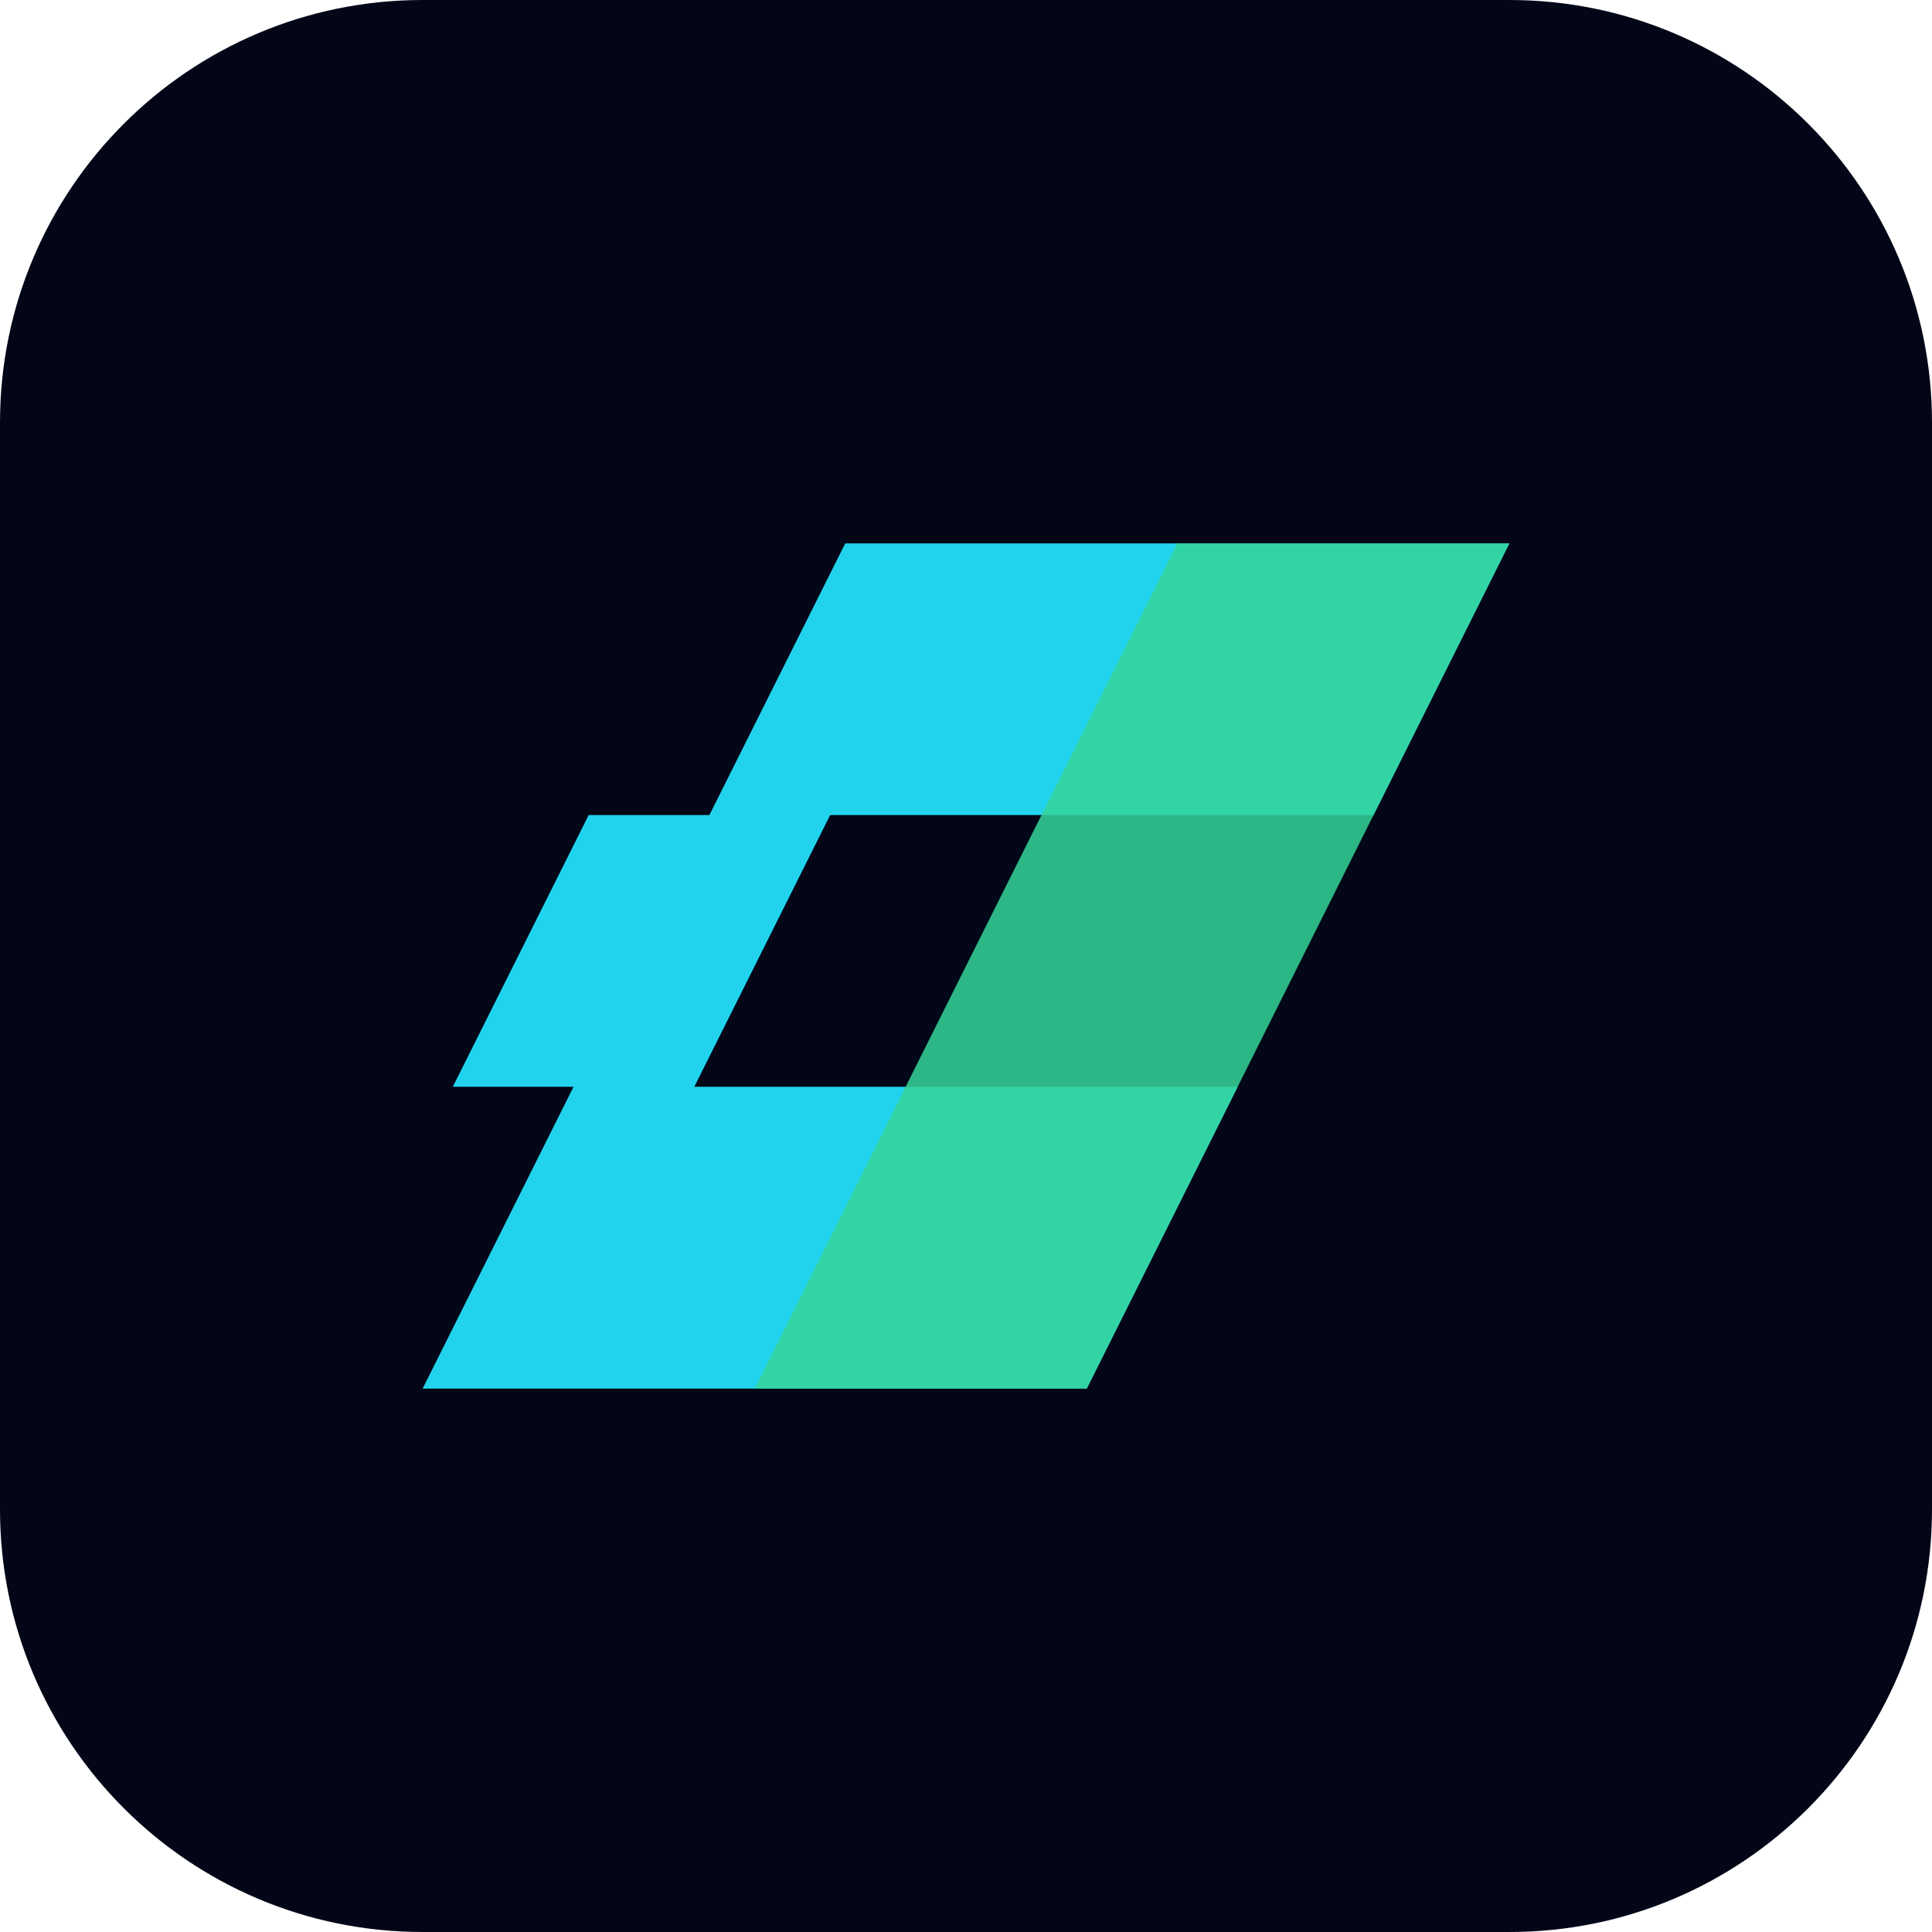
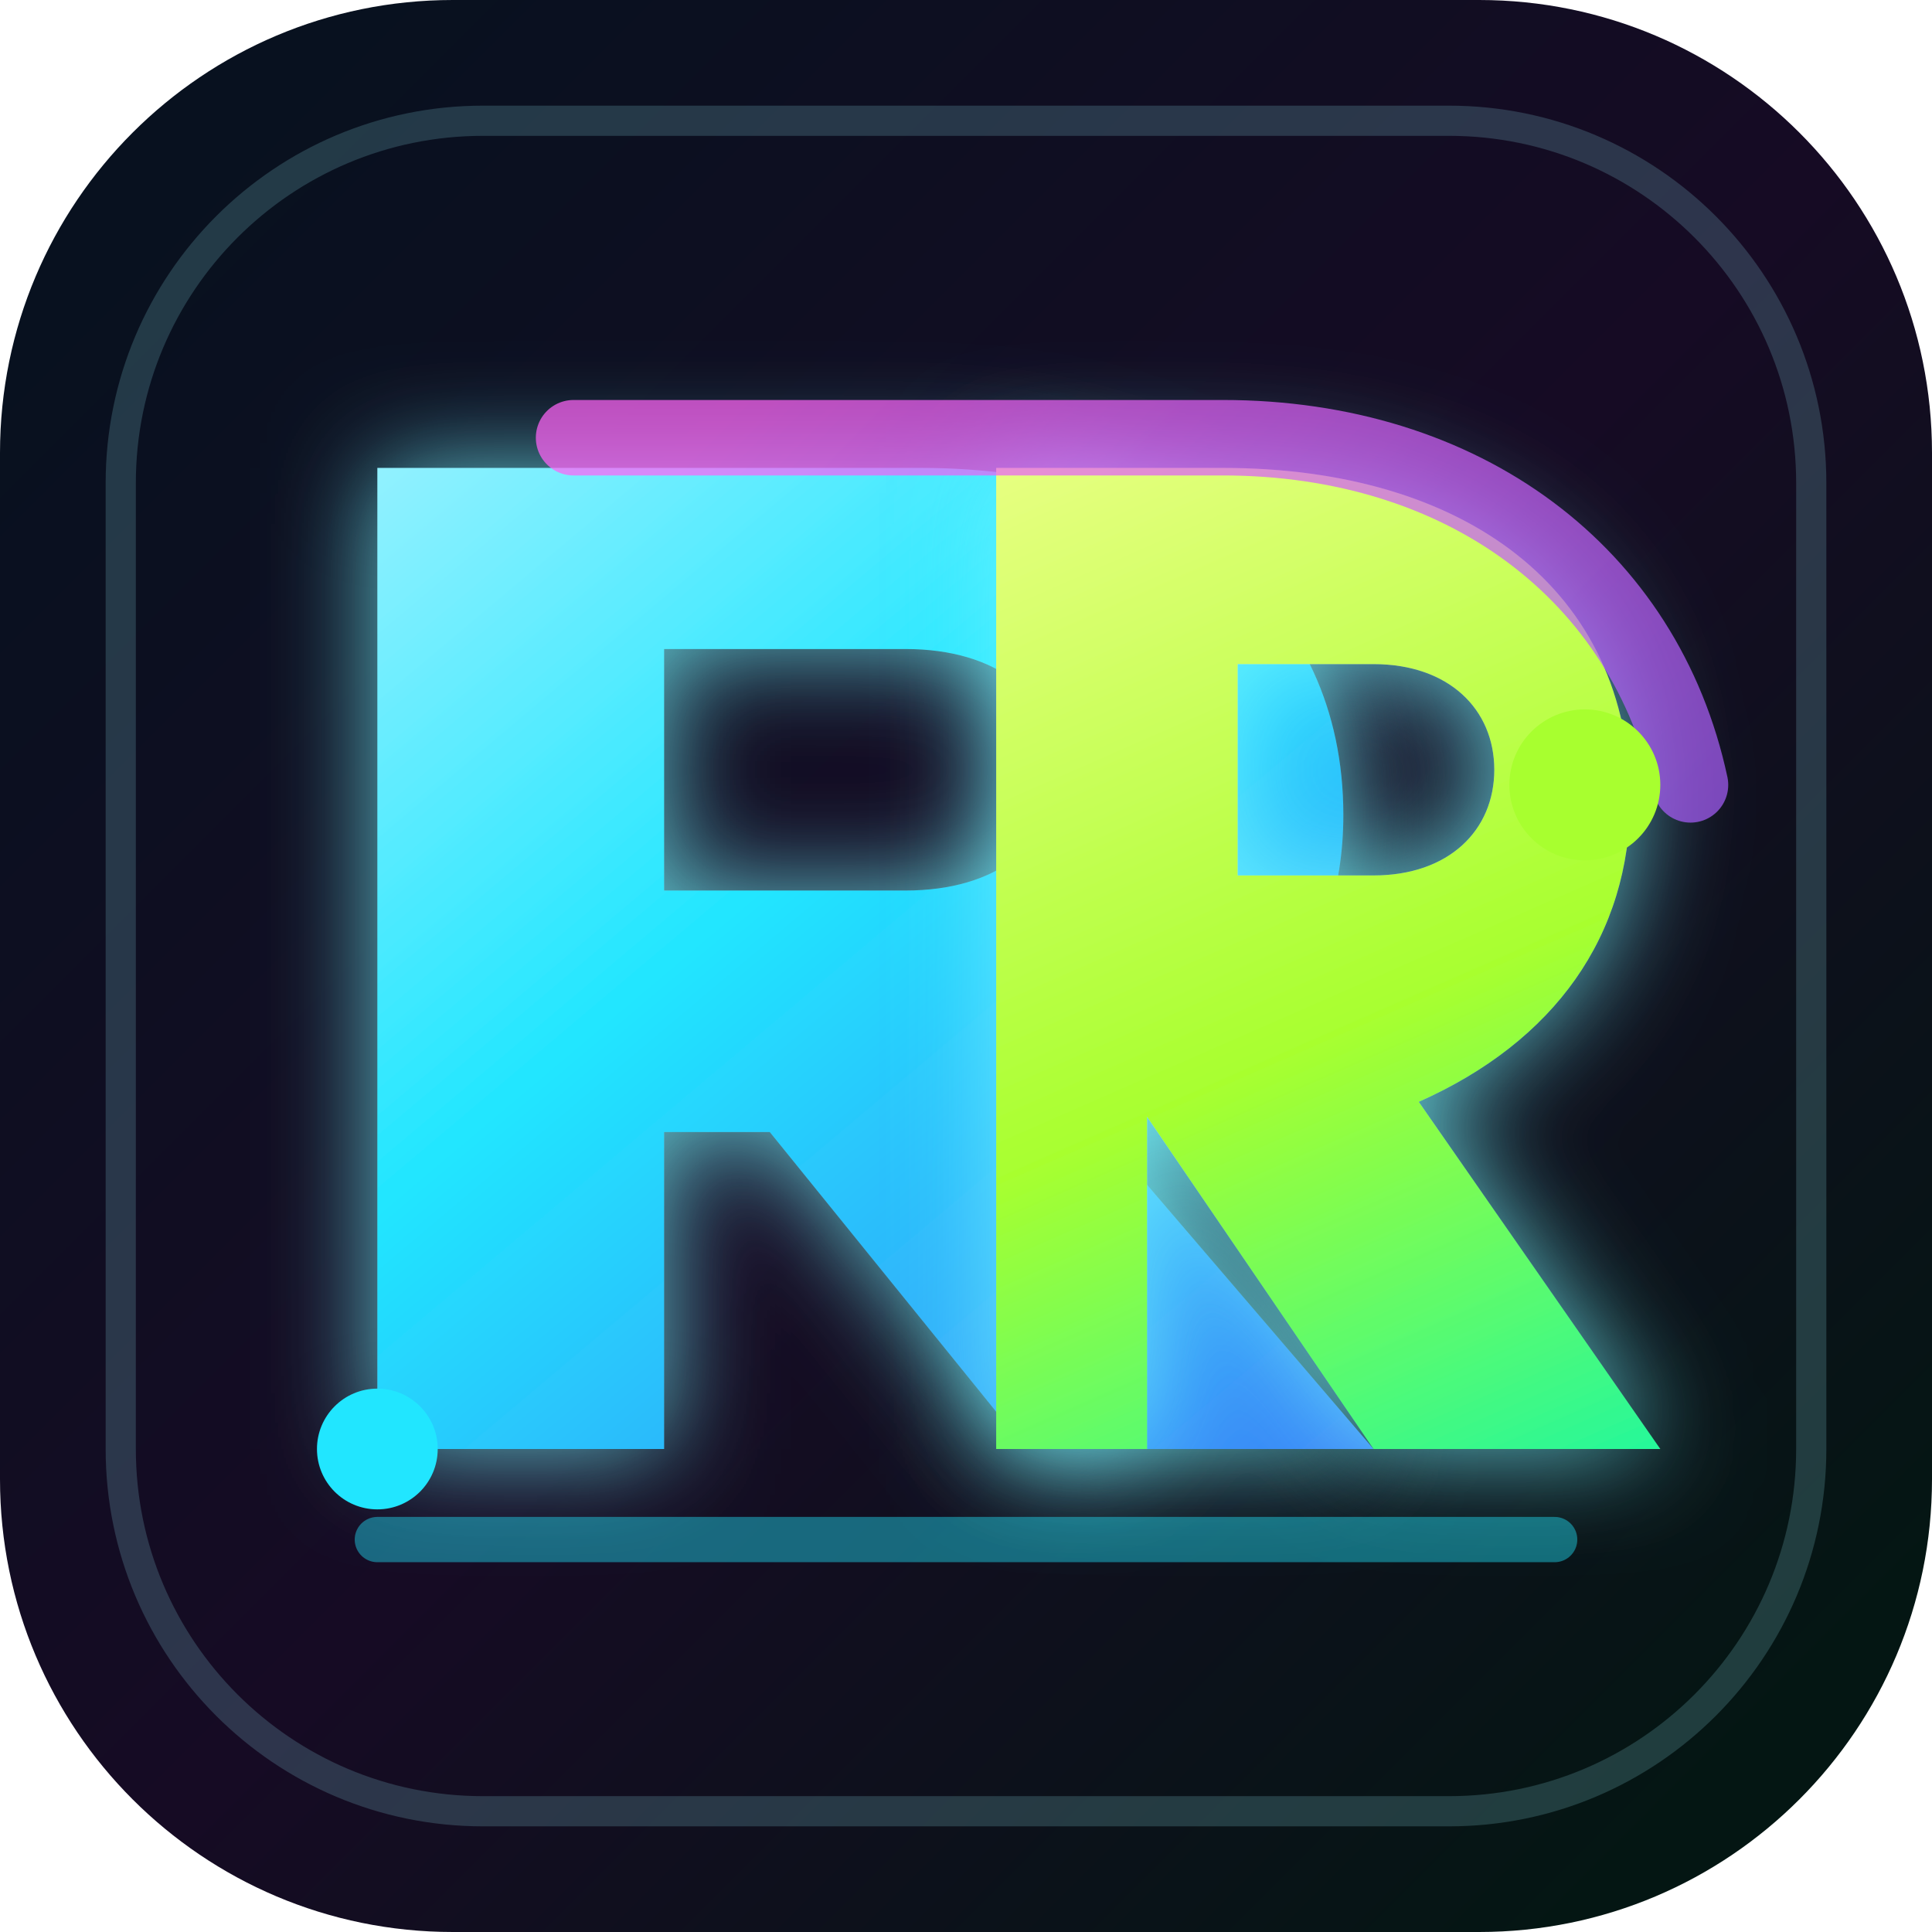
- <svg xmlns="http://www.w3.org/2000/svg" viewBox="0 0 128 128">
-   <rect width="128" height="128" rx="28" fill="#020617" />
-   <path d="M28 36h72l-9 18H55l-9 18h36L72 92H28l10-20h-8l9-18h8l9-18H28z" fill="#22d3ee" />
-   <path d="M78 36h22L72 92H50z" fill="#34d399" opacity=".86" />
+ <svg xmlns="http://www.w3.org/2000/svg" viewBox="0 0 128 128" role="img" aria-label="ReviewRouter">
+   <defs>
+     <linearGradient id="bg" x1="12" y1="12" x2="116" y2="116" gradientUnits="userSpaceOnUse">
+       <stop stop-color="#08111f" />
+       <stop offset=".52" stop-color="#160b24" />
+       <stop offset="1" stop-color="#041613" />
+     </linearGradient>
+     <linearGradient id="cyan" x1="20" y1="26" x2="84" y2="102" gradientUnits="userSpaceOnUse">
+       <stop stop-color="#a7f3ff" />
+       <stop offset=".45" stop-color="#21e6ff" />
+       <stop offset="1" stop-color="#3b82f6" />
+     </linearGradient>
+     <linearGradient id="lime" x1="74" y1="27" x2="106" y2="100" gradientUnits="userSpaceOnUse">
+       <stop stop-color="#e8ff82" />
+       <stop offset=".55" stop-color="#a8ff2f" />
+       <stop offset="1" stop-color="#1df7a1" />
+     </linearGradient>
+     <linearGradient id="pink" x1="42" y1="34" x2="101" y2="92" gradientUnits="userSpaceOnUse">
+       <stop stop-color="#ff62f7" />
+       <stop offset="1" stop-color="#8b5cf6" />
+     </linearGradient>
+     <filter id="glow" x="-40%" y="-40%" width="180%" height="180%">
+       <feGaussianBlur stdDeviation="3.5" result="blur" />
+       <feColorMatrix in="blur" type="matrix" values="0 0 0 0 0.18 0 0 0 0 0.93 0 0 0 0 1 0 0 0 .8 0" />
+       <feMerge>
+         <feMergeNode />
+         <feMergeNode in="SourceGraphic" />
+       </feMerge>
+     </filter>
+   </defs>
+   <rect width="128" height="128" rx="30" fill="url(#bg)" />
+   <rect x="8" y="8" width="112" height="112" rx="24" fill="none" stroke="#9df7ff" stroke-opacity=".18" stroke-width="2" />
+   <path d="M25 96V31h36c17 0 28 9 28 23 0 10-6 17-16 21l18 21H68L51 75H44v21H25Zm19-37h16c6 0 10-3 10-8s-4-8-10-8H44v16Z" fill="url(#cyan)" filter="url(#glow)" />
+   <path d="M66 96V31h15c16 0 27 8 27 22 0 9-5 16-14 20l16 23H91L76 74v22H66Zm16-38h9c5 0 8-3 8-7s-3-7-8-7h-9v14Z" fill="url(#lime)" filter="url(#glow)" />
+   <path d="M38 29h43c16 0 28 9 31 23" fill="none" stroke="url(#pink)" stroke-linecap="round" stroke-width="5" opacity=".72" />
+   <path d="M25 102h78" fill="none" stroke="#21e6ff" stroke-linecap="round" stroke-width="3" opacity=".42" />
+   <circle cx="105" cy="52" r="5" fill="#a8ff2f" />
+   <circle cx="25" cy="96" r="4" fill="#21e6ff" />
</svg>
